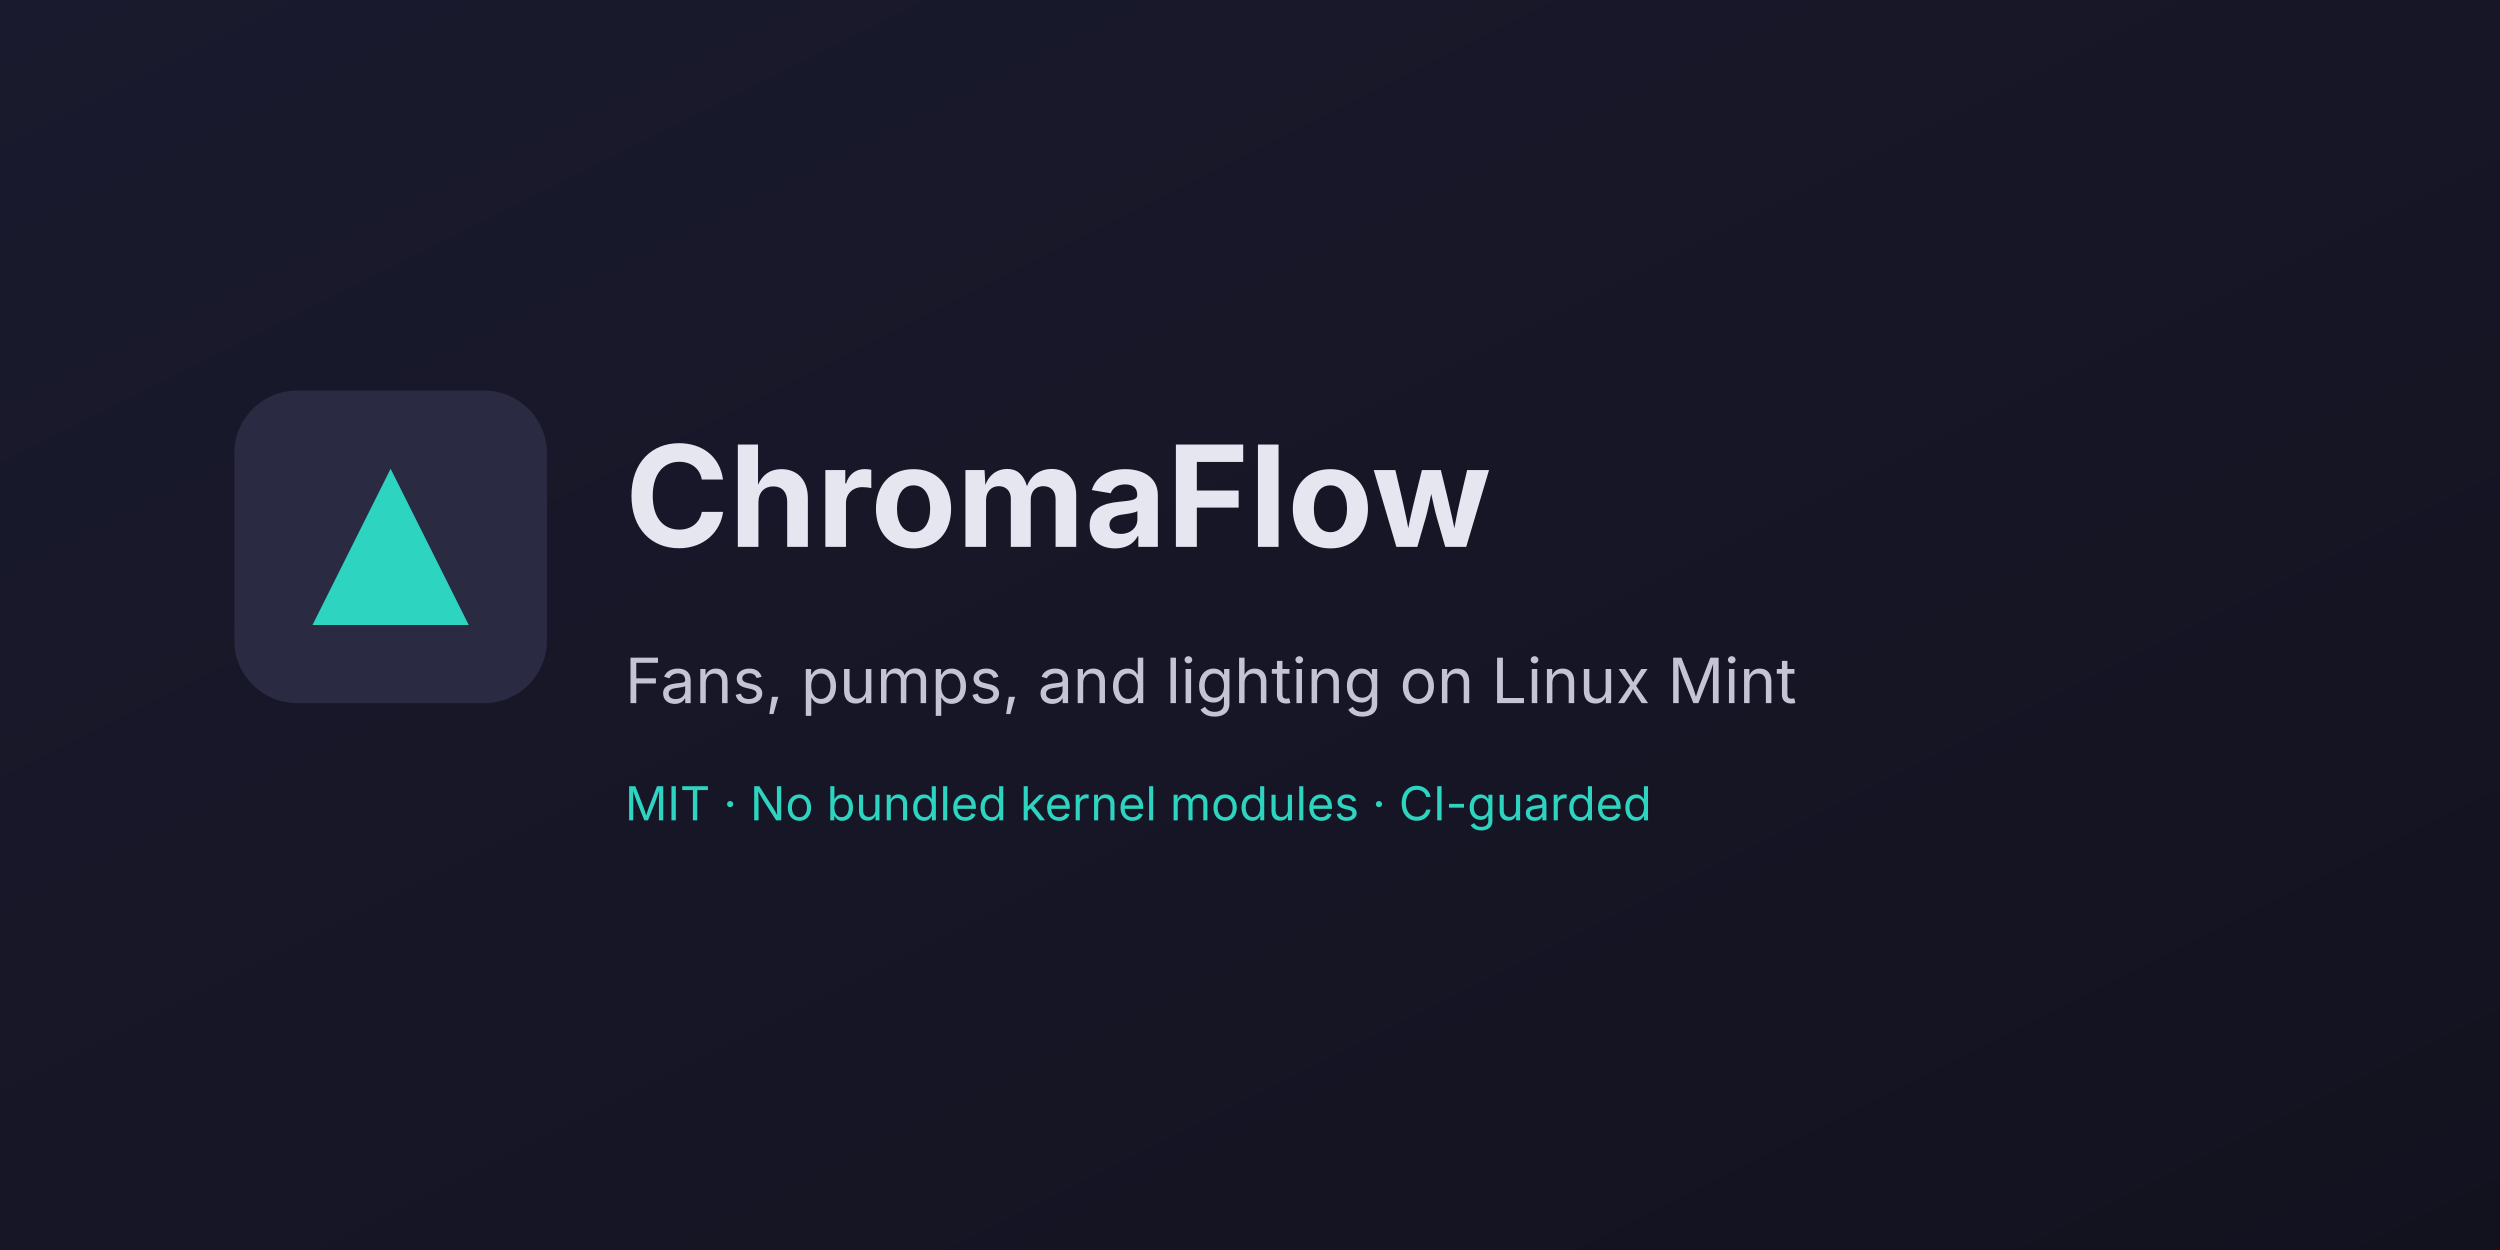
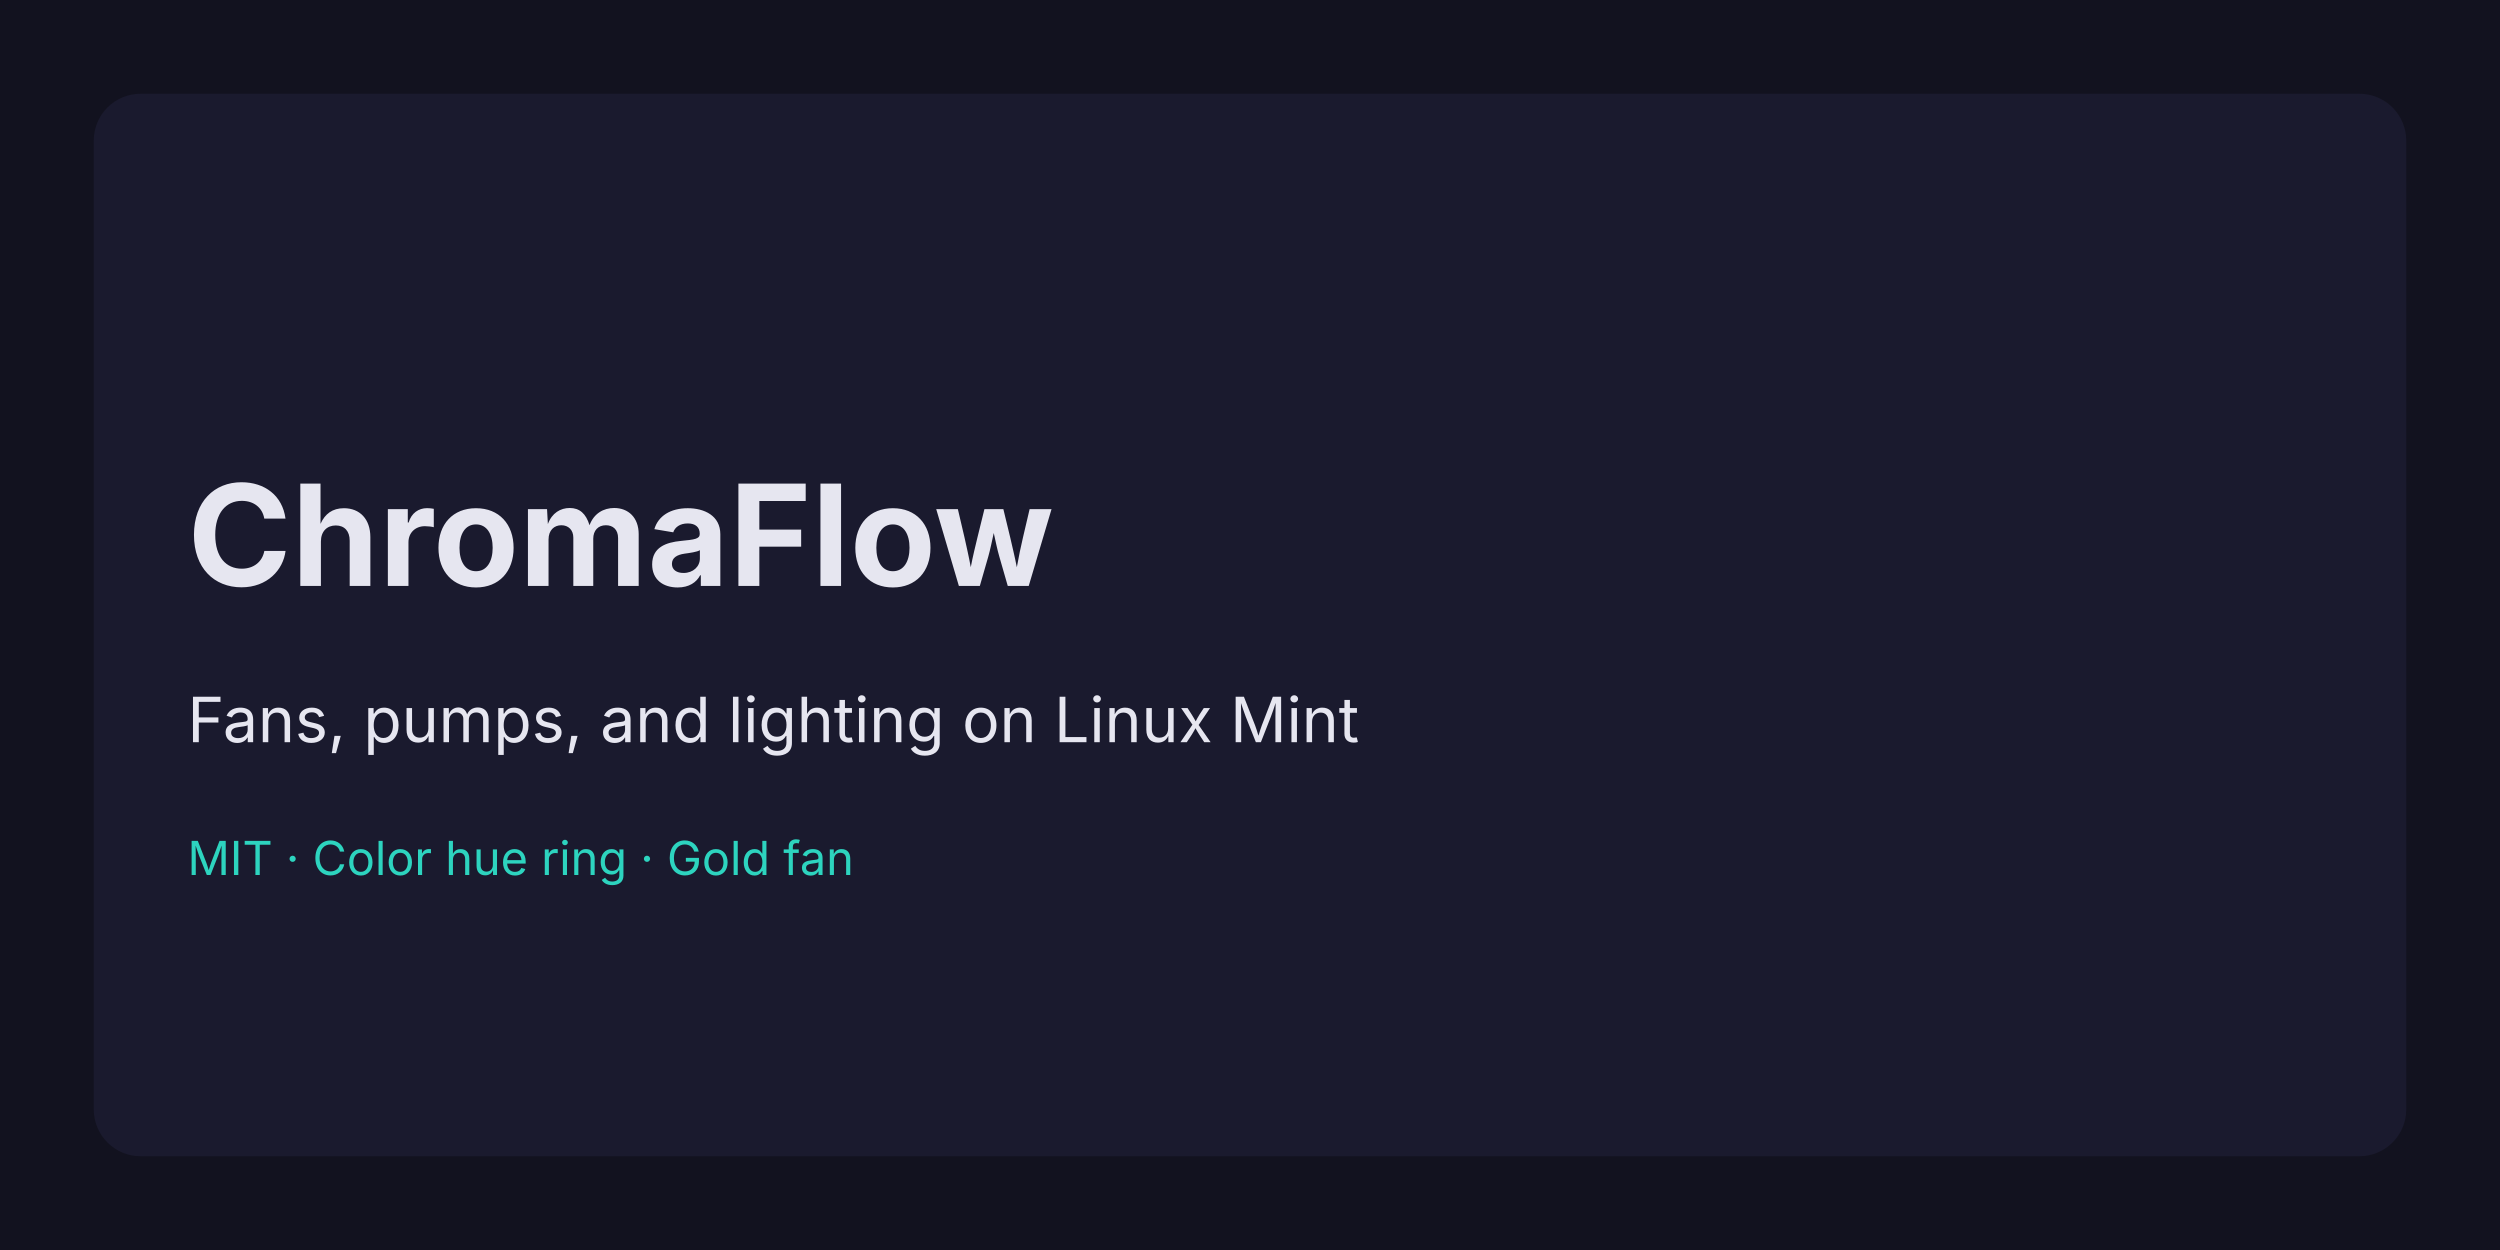
- <svg xmlns="http://www.w3.org/2000/svg" viewBox="0 0 1280 640" role="img" aria-label="Golden Path social preview">
-   <defs>
-     <linearGradient id="sg" x1="0" y1="0" x2="1" y2="1">
-       <stop offset="0%" stop-color="#1a1a2e" />
-       <stop offset="100%" stop-color="#12121f" />
-     </linearGradient>
-   </defs>
-   <rect width="1280" height="640" fill="url(#sg)" />
-   <rect x="120" y="200" width="160" height="160" rx="32" fill="#2a2a42" />
-   <path d="M160 320 L200 240 L240 320 Z" fill="#2DD4BF" />
-   <text x="320" y="280" font-family="system-ui, -apple-system, sans-serif" font-size="72" font-weight="700" fill="#E6E6F0">ChromaFlow</text>
-   <text x="320" y="360" font-family="system-ui, -apple-system, sans-serif" font-size="32" fill="#C4C4D4">Fans, pumps, and lighting on Linux Mint</text>
-   <text x="320" y="420" font-family="system-ui, -apple-system, sans-serif" font-size="24" fill="#2DD4BF">MIT · No bundled kernel modules · CI-guarded</text>
+ <svg xmlns="http://www.w3.org/2000/svg" viewBox="0 0 1280 640" role="img" aria-label="ChromaFlow social preview">
+   <rect width="1280" height="640" fill="#12121f" />
+   <rect x="48" y="48" width="1184" height="544" rx="24" fill="#1a1a2e" />
+   <text x="96" y="300" font-family="system-ui, -apple-system, sans-serif" font-size="72" font-weight="700" fill="#E6E6F0">ChromaFlow</text>
+   <text x="96" y="380" font-family="system-ui, -apple-system, sans-serif" font-size="32" fill="#E6E6F0">Fans, pumps, and lighting on Linux Mint</text>
+   <text x="96" y="448" font-family="system-ui, -apple-system, sans-serif" font-size="24" fill="#2DD4BF">MIT · Color hue ring · Gold fan</text>
</svg>
